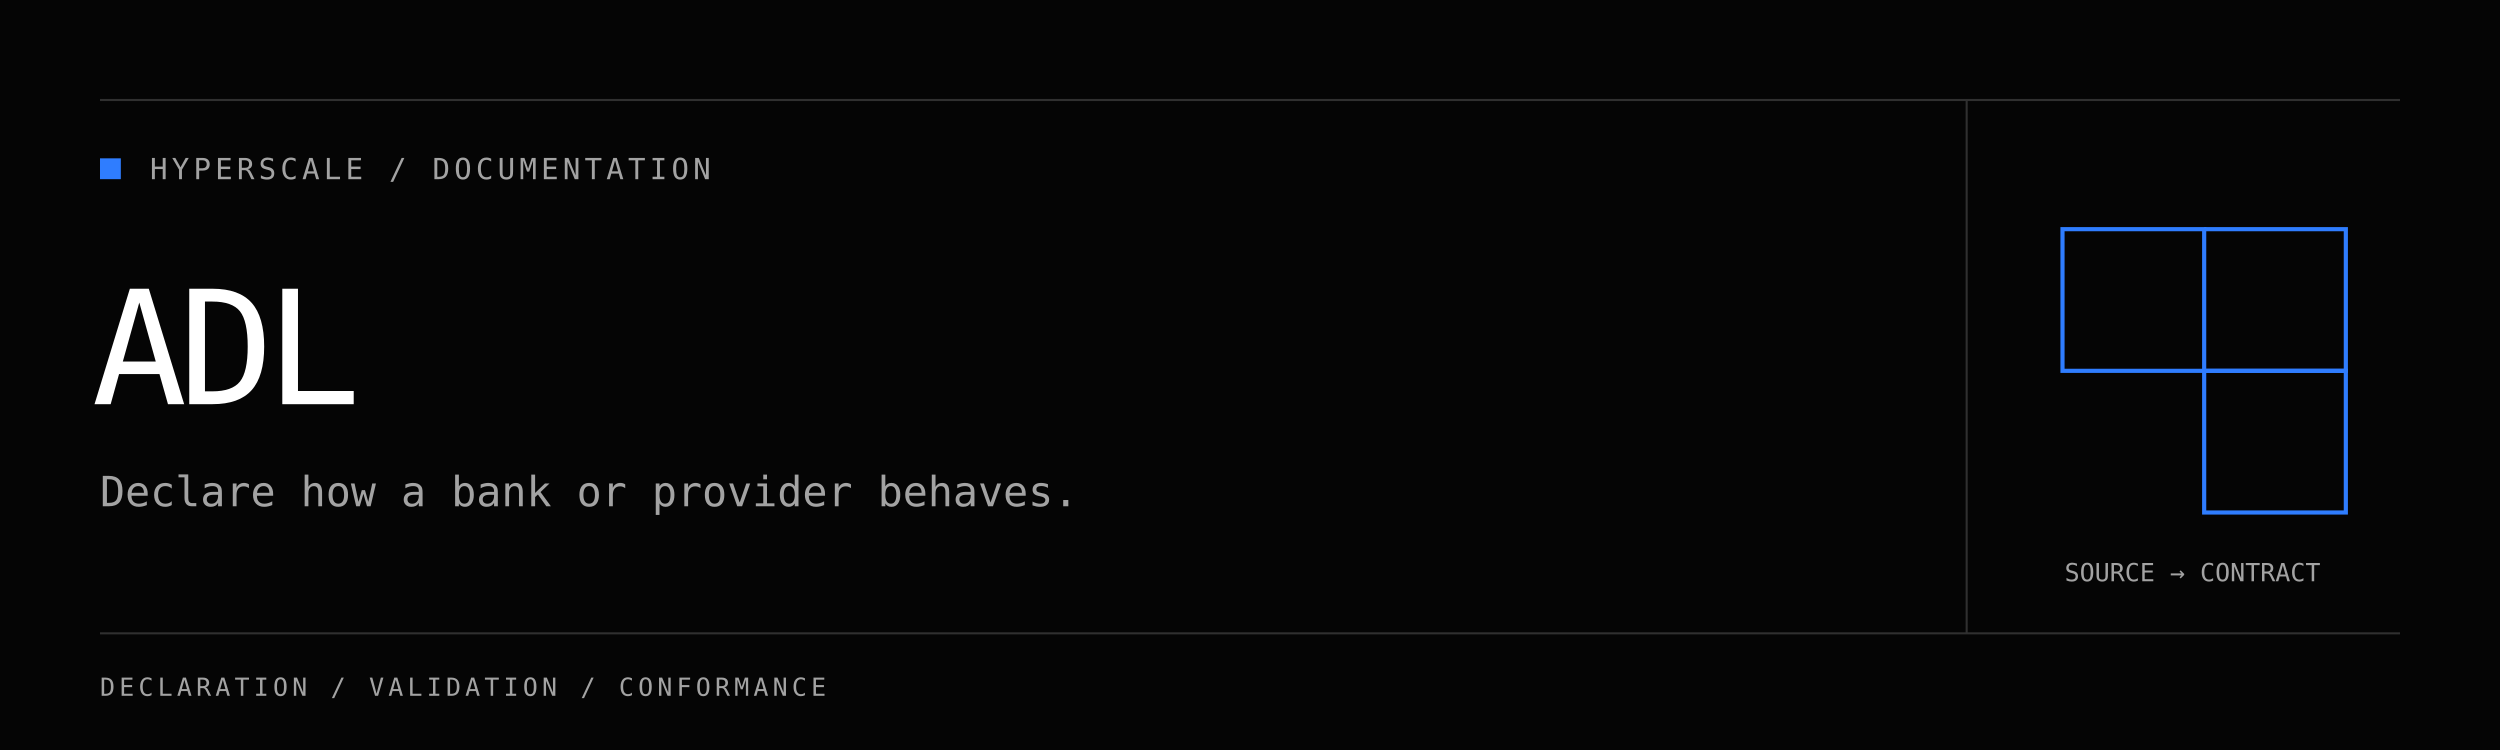
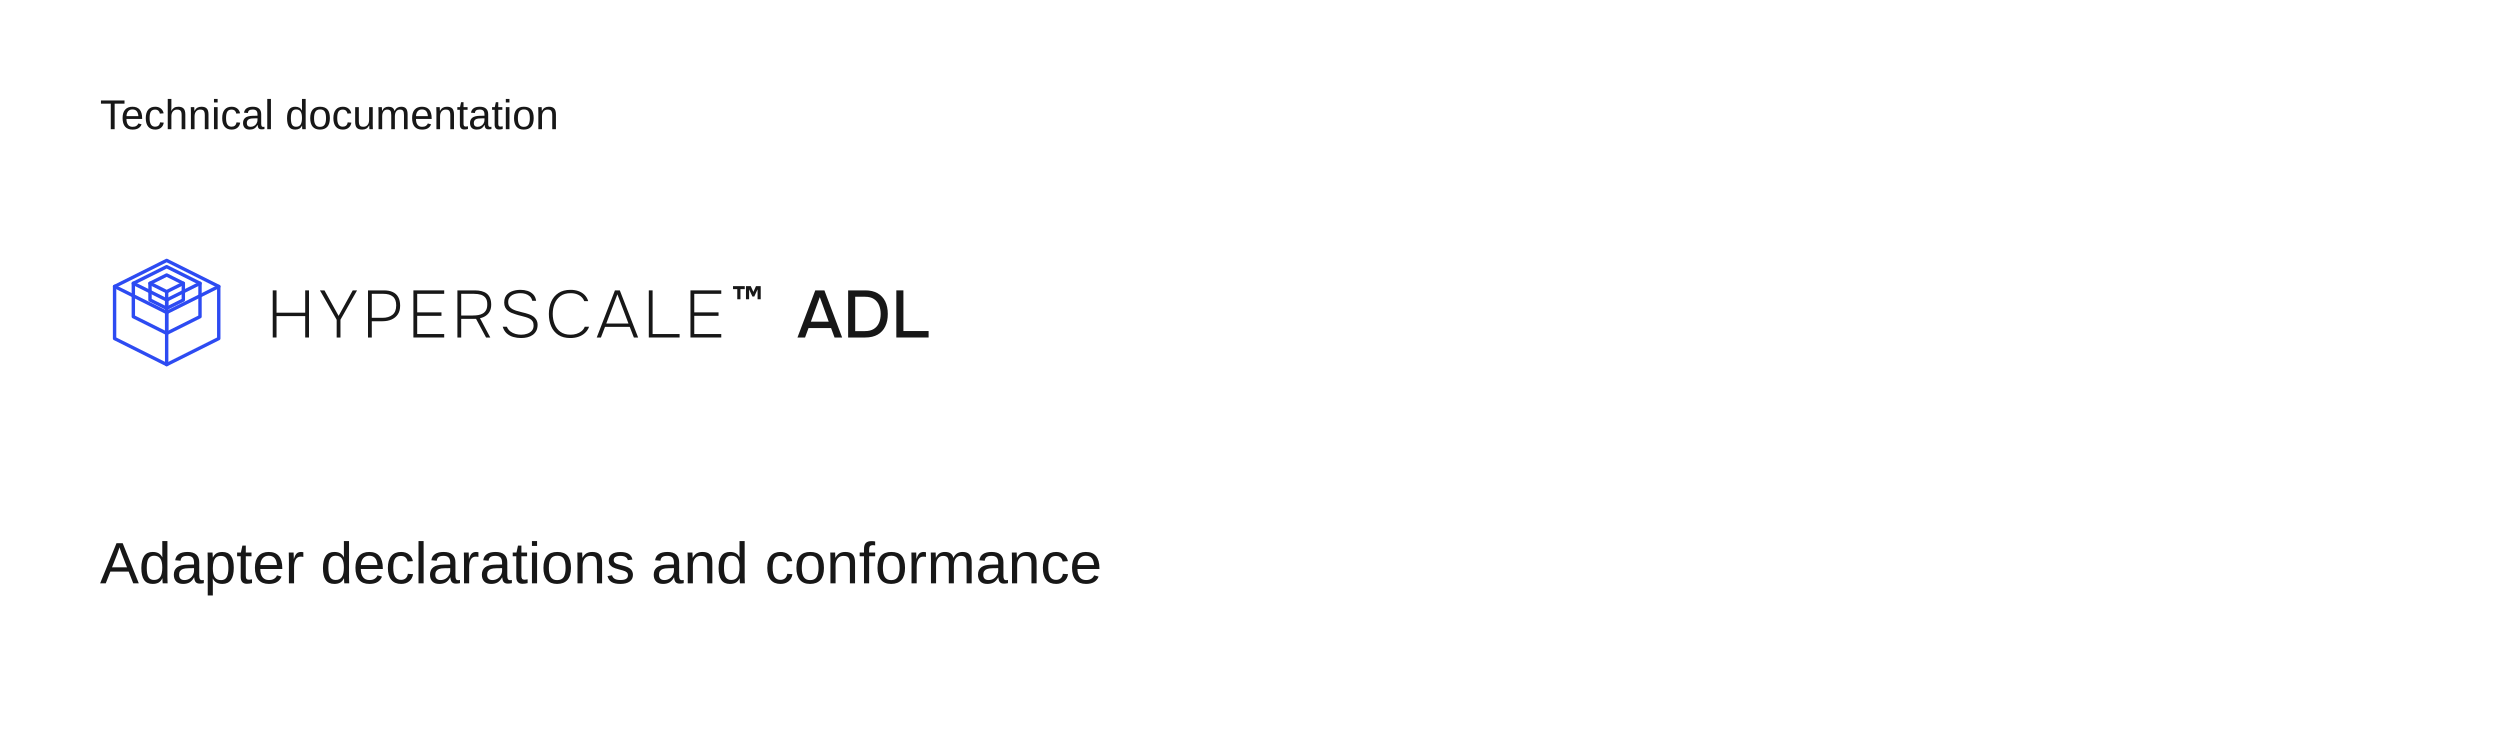
<svg xmlns="http://www.w3.org/2000/svg" width="1200" height="360" viewBox="0 0 1200 360" role="img" aria-labelledby="title desc">
-   <rect width="1200" height="360" fill="#050505" />
-   <path d="M48 48H1152M48 304H1152M944 48V304" fill="none" stroke="#303030" />
-   <rect x="48" y="76" width="10" height="10" fill="#2f7dff" />
-   <g font-family="ui-monospace, SFMono-Regular, Menlo, Consolas, monospace">
-     <text x="72" y="86" fill="#a3a3a3" font-size="14" letter-spacing="2">HYPERSCALE / DOCUMENTATION</text>
-     <text x="44" y="194" fill="#ffffff" font-size="76" letter-spacing="-4">ADL</text>
-     <text x="48" y="243" fill="#a3a3a3" font-size="20">Declare how a bank or provider behaves.</text>
-     <text x="48" y="334" fill="#a3a3a3" font-size="12" letter-spacing="2">DECLARATION / VALIDATION / CONFORMANCE</text>
-     <text x="991" y="279" fill="#a3a3a3" font-size="12">SOURCE → CONTRACT</text>
+   <rect width="1200" height="360" fill="#ffffff" />
+   <g fill="#171717" font-family="Arial, Helvetica, sans-serif">
+     <text x="48" y="62" font-size="20">Technical documentation</text>
+     <text x="48" y="280" font-size="28">Adapter declarations and conformance</text>
  </g>
-   <g fill="none" stroke="#2f7dff" stroke-width="2">
-     <path d="M990 110H1058V178H1126V246H1058V178H990Z" />
-     <path d="M1058 110H1126V178H1058" />
-   </g>
+   <svg x="24" y="94" width="446.176" height="112" viewBox="0 0 446.176 112" color="#2d4bf2" fill="#171717" role="img" aria-label="Hyperscale ADL horizontal lockup">
+     <g transform="translate(24 24) scale(2)" fill="none" stroke="#2d4bf2" stroke-width="0.82" stroke-linecap="round" stroke-linejoin="round">
+       <path d="M16 3.5L28.5 9.75V22.25L16 28.5L3.5 22.25V9.75Z" />
+       <path d="M3.5 9.75L16 16L28.5 9.75" />
+       <path d="M16 16V28.5" />
+       <path d="M16 5L24 9V17L16 21L8 17V9Z" />
+       <path d="M8 9L16 13L24 9" />
+       <path d="M16 13V21" />
+       <path d="M16 7L20 9V13L16 15L12 13V9Z" />
+       <path d="M12 9L16 11L20 9" />
+       <path d="M16 11V15" />
+     </g>
+     <g transform="translate(104 68)">
+       <path transform="translate(0 0) scale(0.032 -0.032)" d="M91 0V707H148V372H578V707H635V0H578V321H148V0Z" />
+       <path transform="translate(24.992 0) scale(0.032 -0.032)" d="M269 0V266L18 707H86L298 324L510 707H575L326 267V0Z" />
+       <path transform="translate(45.728 0) scale(0.032 -0.032)" d="M91 0V707H329Q406 707 460.5 682.5Q515 658 544.0 607.0Q573 556 573 477Q573 399 538.5 347.5Q504 296 444.5 270.0Q385 244 310 244H148V0ZM148 295H307Q400 295 457.0 339.5Q514 384 514 481Q514 573 464.0 614.0Q414 655 324 655H148Z" />
+       <path transform="translate(67.52 0) scale(0.032 -0.032)" d="M91 0V707H553V655H148V377H512V325H148V52H553V0Z" />
+       <path transform="translate(88.64 0) scale(0.032 -0.032)" d="M91 0V707H351Q407 707 452.5 695.5Q498 684 530.5 659.0Q563 634 580.5 592.5Q598 551 598 492Q598 437 578.0 396.0Q558 355 520.0 328.0Q482 301 430 289L584 0H521L371 279H148V0ZM148 330H323Q365 330 404.0 336.5Q443 343 473.5 361.0Q504 379 521.5 411.5Q539 444 539 495Q540 557 514.5 592.0Q489 627 444.5 641.0Q400 655 341 655H148Z" />
+       <path transform="translate(111.36 0) scale(0.032 -0.032)" d="M337 -8Q276 -8 219.5 8.0Q163 24 121.0 61.5Q79 99 61 161H123Q142 117 176.0 91.0Q210 65 252.5 53.5Q295 42 337 42Q384 42 427.0 56.5Q470 71 497.0 101.0Q524 131 524 180Q524 219 508.5 243.0Q493 267 466.5 281.5Q440 296 405 306Q379 314 352.0 320.5Q325 327 299.5 334.0Q274 341 251 349Q220 358 189.5 371.0Q159 384 135.5 404.0Q112 424 97.5 453.0Q83 482 83 524Q83 567 96.0 599.0Q109 631 133.0 653.0Q157 675 188.0 688.5Q219 702 254.5 708.5Q290 715 327 715Q384 715 433.5 699.0Q483 683 518.0 647.0Q553 611 562 550H504Q494 593 466.5 618.0Q439 643 402.0 654.0Q365 665 326 665Q295 665 263.0 658.5Q231 652 204.0 637.0Q177 622 160.0 596.5Q143 571 143 532Q143 493 159.5 468.0Q176 443 202.5 428.0Q229 413 262 402Q306 388 353.0 377.5Q400 367 442 353Q472 344 498.0 329.5Q524 315 543.0 295.0Q562 275 573.0 249.5Q584 224 584 192Q584 137 563.5 99.0Q543 61 508.0 37.0Q473 13 429.0 2.5Q385 -8 337 -8Z" />
+       <path transform="translate(133.792 0) scale(0.032 -0.032)" d="M375 -8Q265 -8 193.5 39.0Q122 86 87.0 167.5Q52 249 52 353Q52 456 87.5 537.5Q123 619 195.5 667.0Q268 715 378 715Q442 715 495.5 696.0Q549 677 586.5 640.0Q624 603 642 546H583Q559 605 504.5 635.0Q450 665 379 665Q286 665 226.5 622.0Q167 579 138.5 509.0Q110 439 110 355Q110 271 138.0 199.5Q166 128 225.5 85.0Q285 42 377 42Q423 42 466.0 55.0Q509 68 542.0 95.0Q575 122 590 161H655Q635 106 593.5 68.0Q552 30 496.0 11.0Q440 -8 375 -8Z" />
+       <path transform="translate(157.984 0) scale(0.032 -0.032)" d="M14 0 287 707H360L635 0H571L509 159H138L77 0ZM157 210H490L324 648Z" />
+       <path transform="translate(180.512 0) scale(0.032 -0.032)" d="M91 0V707H148V52H553V0Z" />
+       <path transform="translate(200.512 0) scale(0.032 -0.032)" d="M91 0V707H553V655H148V377H512V325H148V52H553V0Z" />
+       <path transform="translate(222.432 -7.68) scale(0.024 -0.024)" d="M318 445V707H414L466 592L518 707H613V445H550V643L484 499H447L381 643V445ZM144 445V648H59V707H294V648H208V445Z" />
+       <g transform="translate(254.56 0)">
+         <path transform="translate(0 0) scale(0.032 -0.032)" d="M7 0 274 707H411L677 0H563L511 142H173L121 0ZM208 237H476L342 606Z" />
+         <path transform="translate(21.888 0) scale(0.032 -0.032)" d="M83 0V707H339Q450 707 525.5 663.5Q601 620 639.5 540.5Q678 461 678 353Q678 246 640.0 166.5Q602 87 526.5 43.5Q451 0 340 0ZM189 96H335Q417 96 469.0 129.0Q521 162 546.0 219.5Q571 277 571 353Q571 427 546.5 485.0Q522 543 470.5 577.0Q419 611 338 611H189Z" />
+         <path transform="translate(45.024 0) scale(0.032 -0.032)" d="M83 0V707H189V97H567V0Z" />
+       </g>
+     </g>
+   </svg>
</svg>
